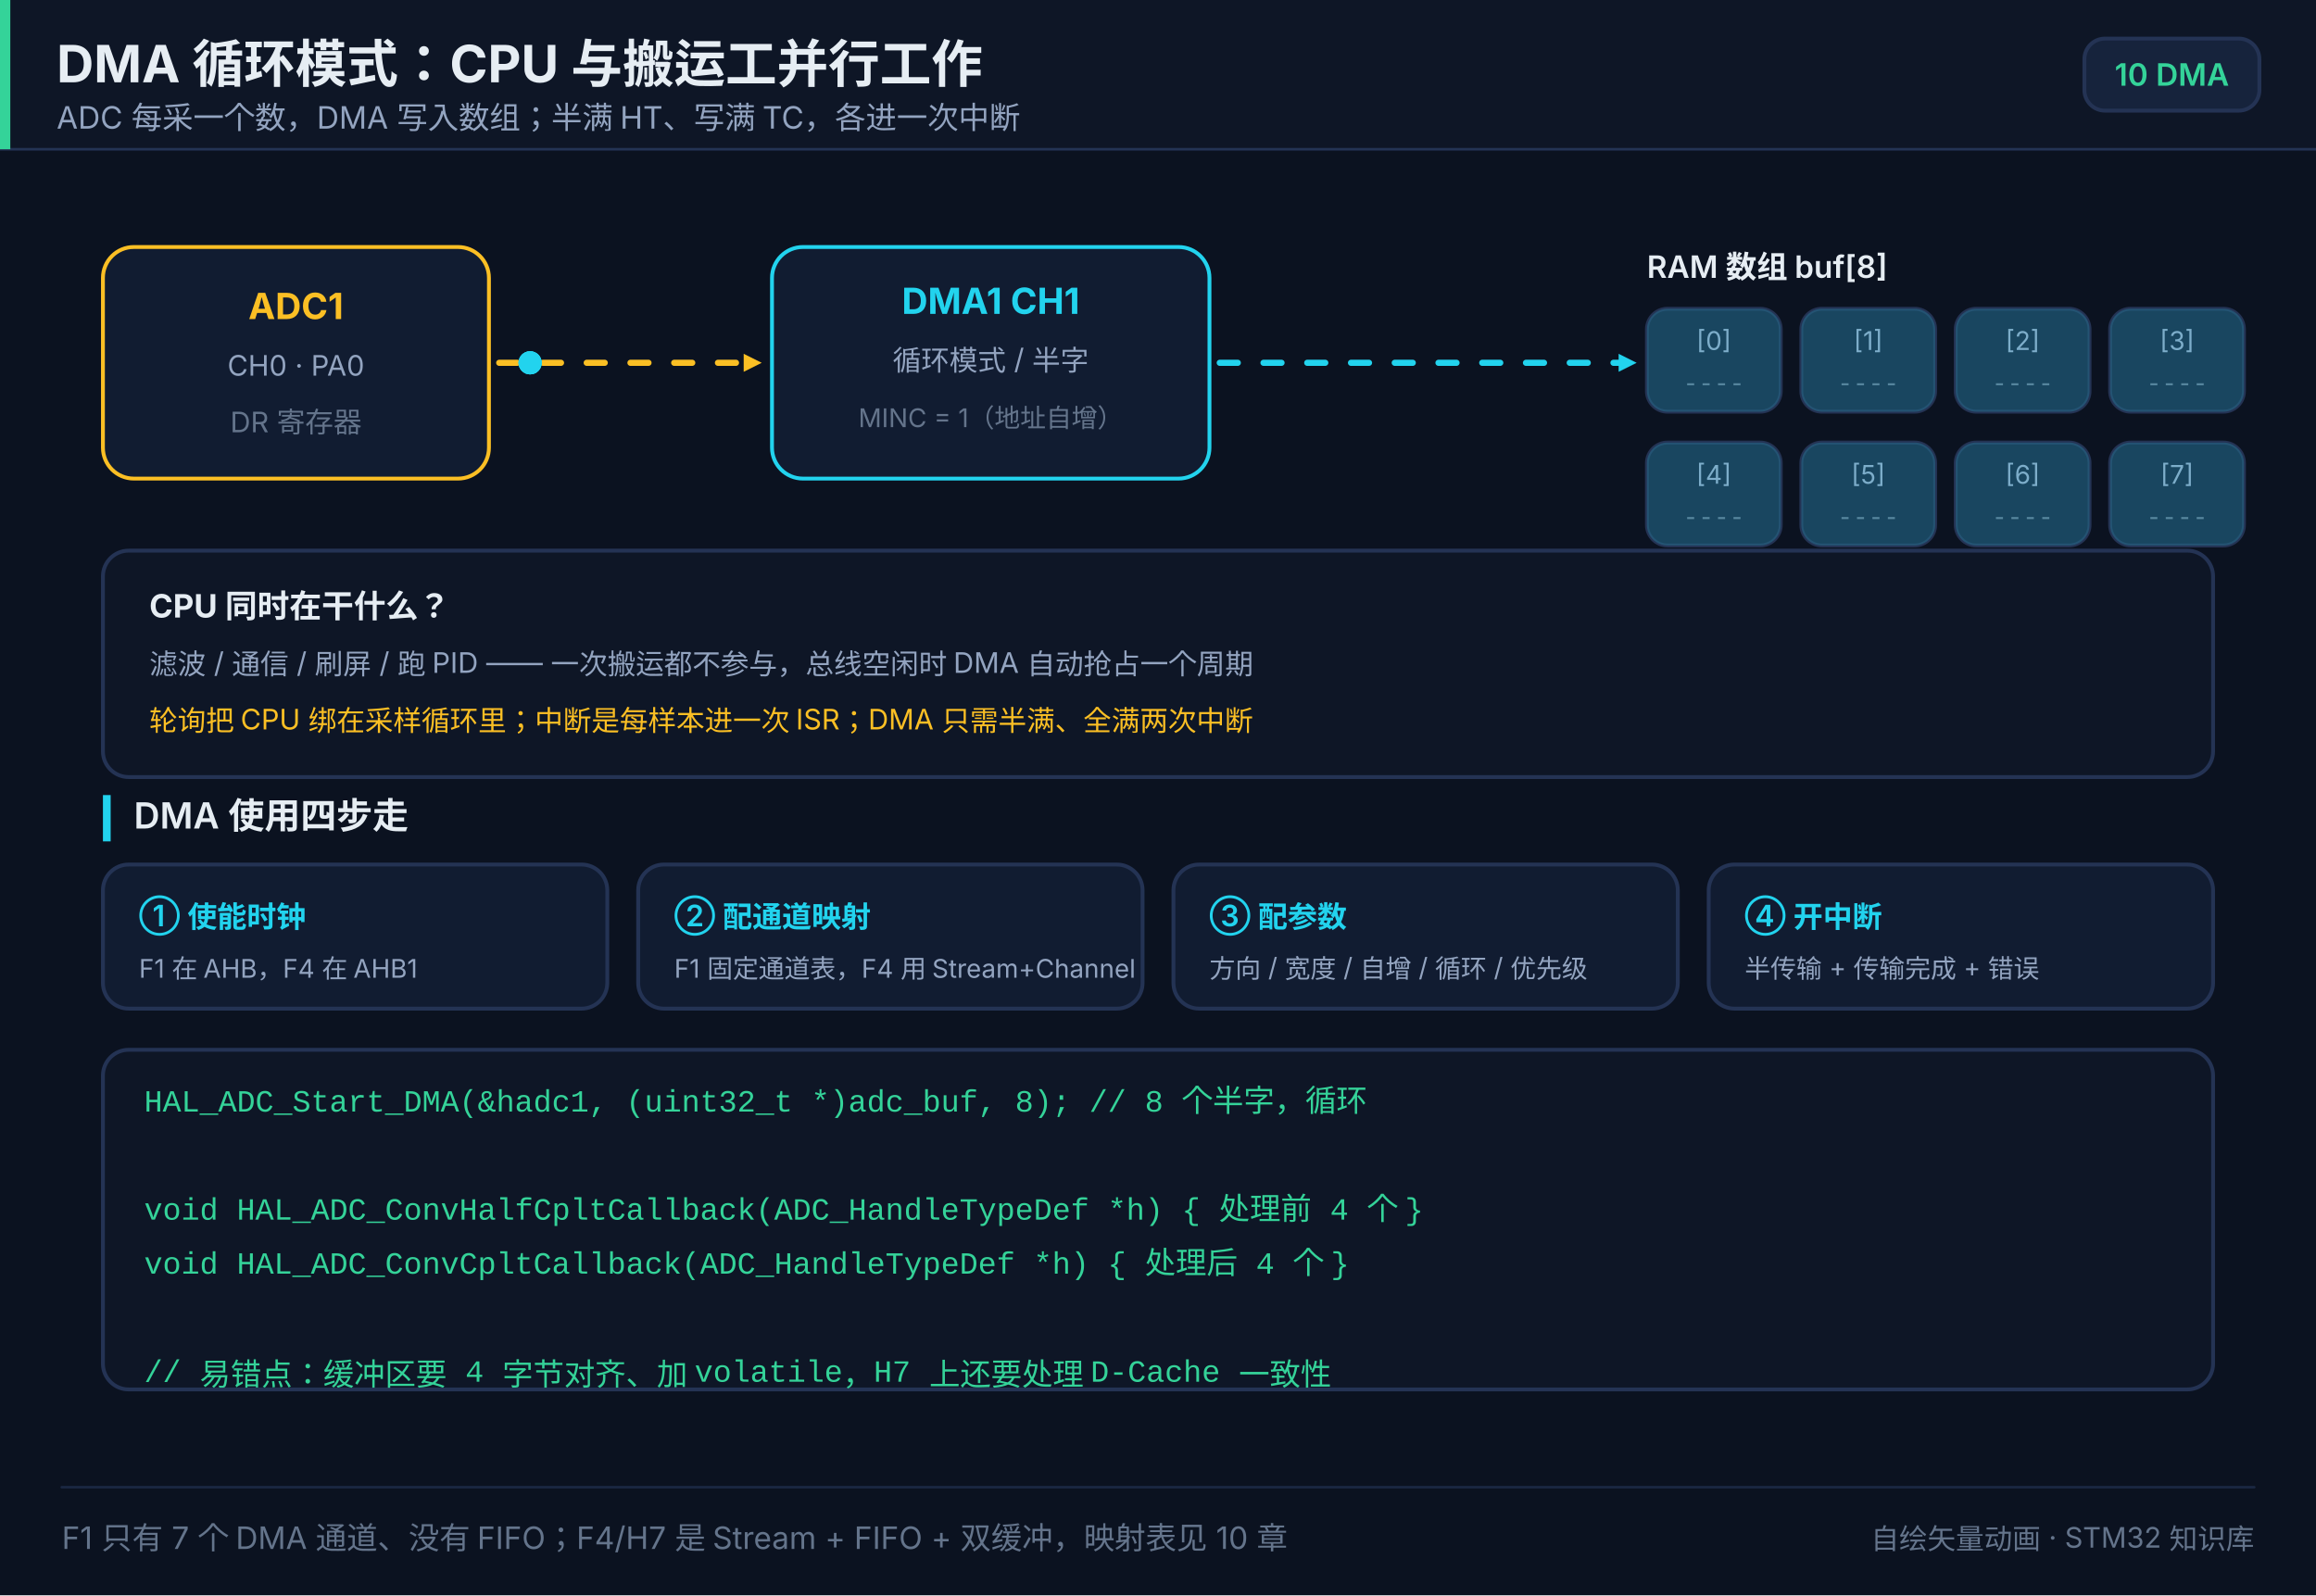
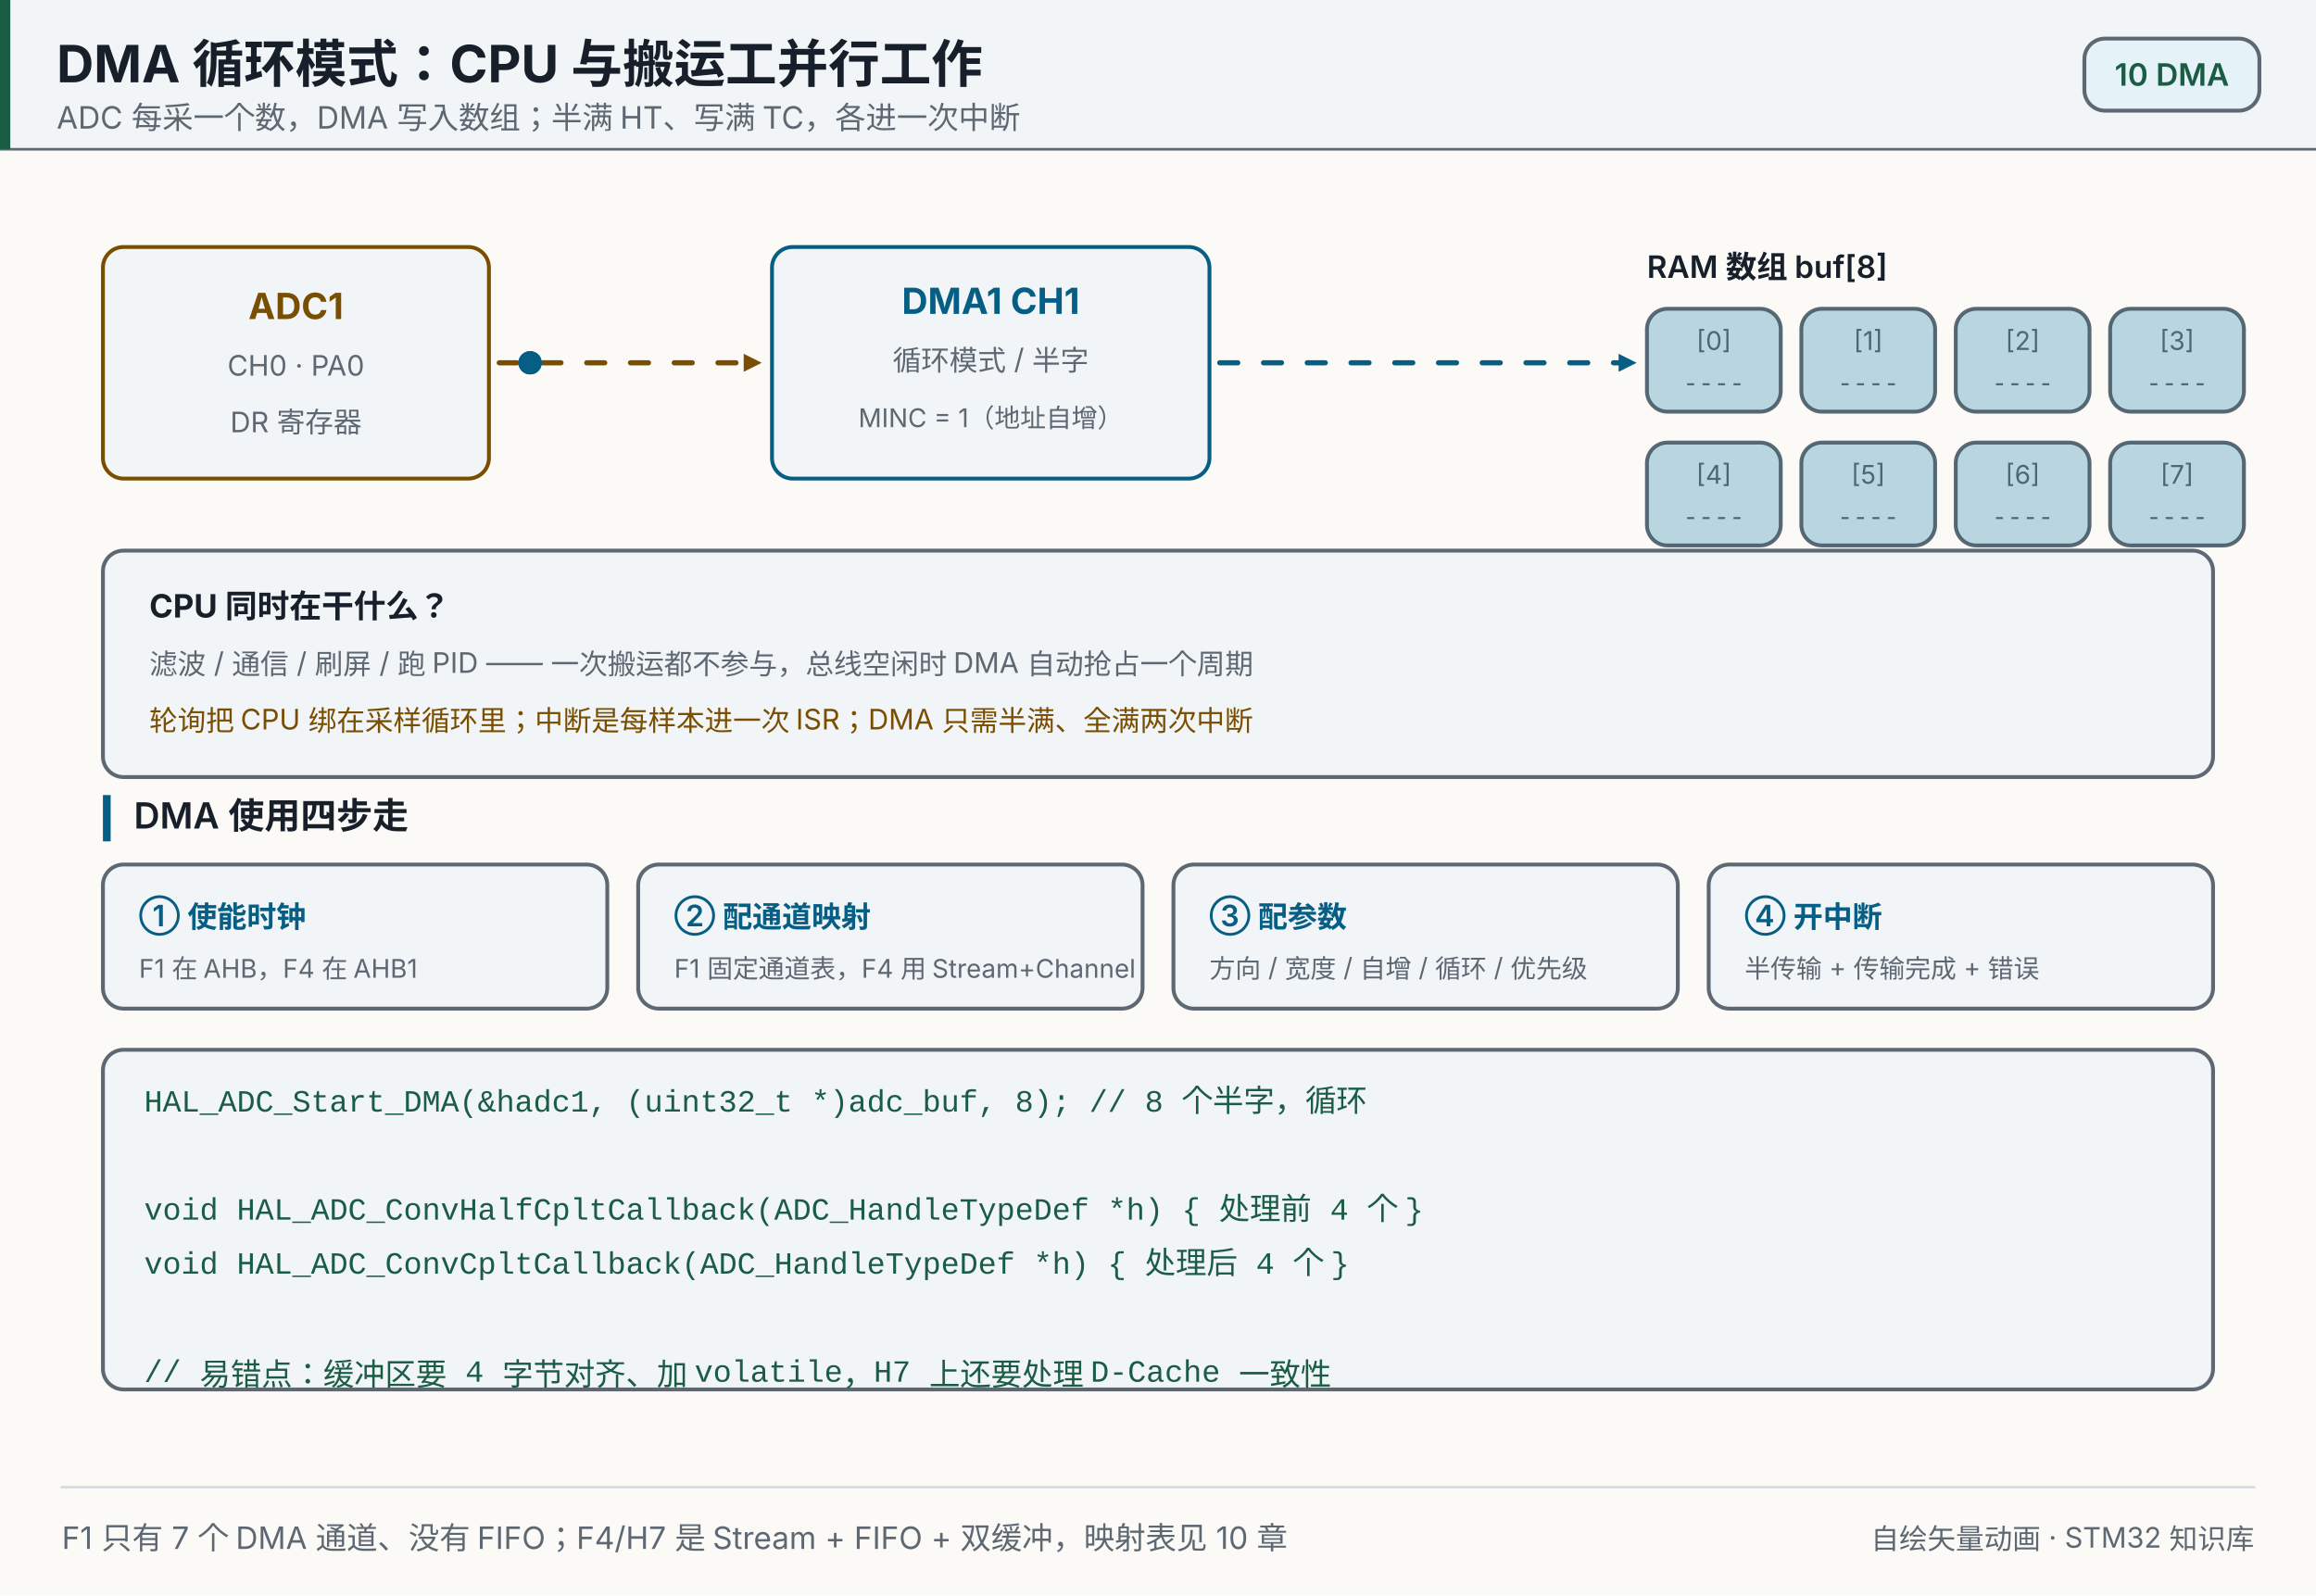
<svg xmlns="http://www.w3.org/2000/svg" width="900" height="620" viewBox="0 0 900 620" role="img" aria-label="DMA 循环模式：CPU 与搬运工并行工作">
  <style>

.w1{stroke-dasharray:7 10;animation:w1-flow 1.2s linear infinite;}@keyframes w1-flow{from{stroke-dashoffset:0}to{stroke-dashoffset:-17px}}

.w2{stroke-dasharray:7 10;animation:w2-flow 1.2s linear infinite;}@keyframes w2-flow{from{stroke-dashoffset:0}to{stroke-dashoffset:-17px}}
@keyframes pk0-mv{0%{transform:translateX(0)}45%{transform:translateX(420px)}46%,100%{transform:translateX(420px)}}.pk0{animation:pk0-mv 1.6s linear infinite 0.0s;}
@keyframes pk1-mv{0%{transform:translateX(0)}45%{transform:translateX(420px)}46%,100%{transform:translateX(420px)}}.pk1{animation:pk1-mv 1.6s linear infinite 0.5s;}
@keyframes pk2-mv{0%{transform:translateX(0)}45%{transform:translateX(420px)}46%,100%{transform:translateX(420px)}}.pk2{animation:pk2-mv 1.6s linear infinite 1.0s;}
@keyframes b0-sq{0%,0.00%{opacity:0.1}0.30%,6.88%{opacity:0.48}7.18%,100%{opacity:0.1}}
.b0{animation:b0-sq 4.0s linear infinite;}
@keyframes b1-sq{0%,12.50%{opacity:0.1}12.80%,19.38%{opacity:0.48}19.68%,100%{opacity:0.1}}
.b1{animation:b1-sq 4.0s linear infinite;}
@keyframes b2-sq{0%,25.00%{opacity:0.1}25.30%,31.88%{opacity:0.48}32.17%,100%{opacity:0.1}}
.b2{animation:b2-sq 4.0s linear infinite;}
@keyframes b3-sq{0%,37.50%{opacity:0.1}37.80%,44.38%{opacity:0.48}44.67%,100%{opacity:0.1}}
.b3{animation:b3-sq 4.0s linear infinite;}
@keyframes b4-sq{0%,50.00%{opacity:0.1}50.30%,56.88%{opacity:0.48}57.17%,100%{opacity:0.1}}
.b4{animation:b4-sq 4.0s linear infinite;}
@keyframes b5-sq{0%,62.50%{opacity:0.1}62.80%,69.38%{opacity:0.48}69.67%,100%{opacity:0.1}}
.b5{animation:b5-sq 4.0s linear infinite;}
@keyframes b6-sq{0%,75.00%{opacity:0.1}75.30%,81.88%{opacity:0.48}82.17%,100%{opacity:0.1}}
.b6{animation:b6-sq 4.0s linear infinite;}
@keyframes b7-sq{0%,87.50%{opacity:0.1}87.80%,94.38%{opacity:0.48}94.67%,100%{opacity:0.1}}
.b7{animation:b7-sq 4.0s linear infinite;}
</style>
-   <rect x="0" y="0" width="900" height="620" fill="#0b1220" />
-   <rect x="0" y="0" width="900" height="58" fill="#0e1626" opacity="1" />
-   <line x1="0" y1="58" x2="900" y2="58" stroke="#243354" stroke-width="1" stroke-linecap="round" opacity="1" />
-   <rect x="0" y="0" width="4" height="58" fill="#34d399" opacity="1" />
-   <text x="22" y="32" font-size="20" fill="#e6edf3" text-anchor="start" opacity="1" font-family="'PingFang SC','Hiragino Sans GB','Microsoft YaHei',system-ui,-apple-system,'Segoe UI',sans-serif" font-weight="700">DMA 循环模式：CPU 与搬运工并行工作</text>
-   <text x="22" y="50" font-size="12" fill="#93a4c0" text-anchor="start" opacity="1" font-family="'PingFang SC','Hiragino Sans GB','Microsoft YaHei',system-ui,-apple-system,'Segoe UI',sans-serif">ADC 每采一个数，DMA 写入数组；半满 HT、写满 TC，各进一次中断</text>
-   <rect x="810" y="15" width="68" height="28" fill="#16233c" opacity="1" rx="8" stroke="#243354" stroke-width="1.5" />
-   <text x="844" y="33.32" font-size="12" fill="#34d399" text-anchor="middle" opacity="1" font-family="'PingFang SC','Hiragino Sans GB','Microsoft YaHei',system-ui,-apple-system,'Segoe UI',sans-serif" font-weight="600">10 DMA</text>
-   <rect x="40" y="96" width="150" height="90" fill="#111c31" opacity="1" rx="12" stroke="#fbbf24" stroke-width="1.5" />
-   <text x="115" y="124" font-size="14" fill="#fbbf24" text-anchor="middle" opacity="1" font-family="'PingFang SC','Hiragino Sans GB','Microsoft YaHei',system-ui,-apple-system,'Segoe UI',sans-serif" font-weight="700">ADC1</text>
-   <text x="115" y="146" font-size="11" fill="#93a4c0" text-anchor="middle" opacity="1" font-family="'PingFang SC','Hiragino Sans GB','Microsoft YaHei',system-ui,-apple-system,'Segoe UI',sans-serif">CH0 · PA0</text>
-   <text x="115" y="168" font-size="11" fill="#64748b" text-anchor="middle" opacity="1" font-family="'PingFang SC','Hiragino Sans GB','Microsoft YaHei',system-ui,-apple-system,'Segoe UI',sans-serif">DR 寄存器</text>
-   <rect x="300" y="96" width="170" height="90" fill="#111c31" opacity="1" rx="12" stroke="#22d3ee" stroke-width="1.5" />
-   <text x="385" y="122" font-size="14" fill="#22d3ee" text-anchor="middle" opacity="1" font-family="'PingFang SC','Hiragino Sans GB','Microsoft YaHei',system-ui,-apple-system,'Segoe UI',sans-serif" font-weight="700">DMA1 CH1</text>
-   <text x="385" y="144" font-size="11" fill="#93a4c0" text-anchor="middle" opacity="1" font-family="'PingFang SC','Hiragino Sans GB','Microsoft YaHei',system-ui,-apple-system,'Segoe UI',sans-serif">循环模式 / 半字</text>
-   <text x="385" y="166" font-size="10" fill="#64748b" text-anchor="middle" opacity="1" font-family="'PingFang SC','Hiragino Sans GB','Microsoft YaHei',system-ui,-apple-system,'Segoe UI',sans-serif">MINC = 1（地址自增）</text>
-   <line x1="194" y1="141" x2="289" y2="141" stroke="#fbbf24" stroke-width="2.4" stroke-linecap="round" opacity="1" class="w1" />
-   <polygon points="296.00,141.00 289.00,144.50 289.00,137.50" fill="#fbbf24" opacity="1" />
-   <line x1="474" y1="141" x2="629" y2="141" stroke="#22d3ee" stroke-width="2.4" stroke-linecap="round" opacity="1" class="w2" />
-   <polygon points="636.00,141.00 629.00,144.50 629.00,137.50" fill="#22d3ee" opacity="1" />
-   <circle cx="206" cy="141" r="4.5" fill="#22d3ee" opacity="1" class="pk0" />
-   <circle cx="206" cy="141" r="4.5" fill="#22d3ee" opacity="1" class="pk1" />
-   <circle cx="206" cy="141" r="4.5" fill="#22d3ee" opacity="1" class="pk2" />
-   <text x="640" y="108" font-size="12" fill="#e6edf3" text-anchor="start" opacity="1" font-family="'PingFang SC','Hiragino Sans GB','Microsoft YaHei',system-ui,-apple-system,'Segoe UI',sans-serif" font-weight="600">RAM 数组 buf[8]</text>
-   <rect x="640" y="120" width="52" height="40" fill="#16233c" opacity="1" rx="8" stroke="#243354" stroke-width="1.5" />
-   <text x="666" y="136" font-size="10" fill="#93a4c0" text-anchor="middle" opacity="1" font-family="'PingFang SC','Hiragino Sans GB','Microsoft YaHei',system-ui,-apple-system,'Segoe UI',sans-serif">[0]</text>
-   <text x="666" y="152" font-size="10" fill="#64748b" text-anchor="middle" opacity="1" font-family="ui-monospace,SFMono-Regular,'JetBrains Mono',Consolas,'Courier New',monospace">----</text>
-   <rect x="640" y="120" width="52" height="40" fill="#22d3ee" opacity="0.2" rx="8" class="b0" />
-   <rect x="700" y="120" width="52" height="40" fill="#16233c" opacity="1" rx="8" stroke="#243354" stroke-width="1.5" />
-   <text x="726" y="136" font-size="10" fill="#93a4c0" text-anchor="middle" opacity="1" font-family="'PingFang SC','Hiragino Sans GB','Microsoft YaHei',system-ui,-apple-system,'Segoe UI',sans-serif">[1]</text>
-   <text x="726" y="152" font-size="10" fill="#64748b" text-anchor="middle" opacity="1" font-family="ui-monospace,SFMono-Regular,'JetBrains Mono',Consolas,'Courier New',monospace">----</text>
-   <rect x="700" y="120" width="52" height="40" fill="#22d3ee" opacity="0.2" rx="8" class="b1" />
-   <rect x="760" y="120" width="52" height="40" fill="#16233c" opacity="1" rx="8" stroke="#243354" stroke-width="1.5" />
-   <text x="786" y="136" font-size="10" fill="#93a4c0" text-anchor="middle" opacity="1" font-family="'PingFang SC','Hiragino Sans GB','Microsoft YaHei',system-ui,-apple-system,'Segoe UI',sans-serif">[2]</text>
-   <text x="786" y="152" font-size="10" fill="#64748b" text-anchor="middle" opacity="1" font-family="ui-monospace,SFMono-Regular,'JetBrains Mono',Consolas,'Courier New',monospace">----</text>
-   <rect x="760" y="120" width="52" height="40" fill="#22d3ee" opacity="0.2" rx="8" class="b2" />
-   <rect x="820" y="120" width="52" height="40" fill="#16233c" opacity="1" rx="8" stroke="#243354" stroke-width="1.5" />
-   <text x="846" y="136" font-size="10" fill="#93a4c0" text-anchor="middle" opacity="1" font-family="'PingFang SC','Hiragino Sans GB','Microsoft YaHei',system-ui,-apple-system,'Segoe UI',sans-serif">[3]</text>
-   <text x="846" y="152" font-size="10" fill="#64748b" text-anchor="middle" opacity="1" font-family="ui-monospace,SFMono-Regular,'JetBrains Mono',Consolas,'Courier New',monospace">----</text>
-   <rect x="820" y="120" width="52" height="40" fill="#22d3ee" opacity="0.2" rx="8" class="b3" />
-   <rect x="640" y="172" width="52" height="40" fill="#16233c" opacity="1" rx="8" stroke="#243354" stroke-width="1.5" />
-   <text x="666" y="188" font-size="10" fill="#93a4c0" text-anchor="middle" opacity="1" font-family="'PingFang SC','Hiragino Sans GB','Microsoft YaHei',system-ui,-apple-system,'Segoe UI',sans-serif">[4]</text>
-   <text x="666" y="204" font-size="10" fill="#64748b" text-anchor="middle" opacity="1" font-family="ui-monospace,SFMono-Regular,'JetBrains Mono',Consolas,'Courier New',monospace">----</text>
-   <rect x="640" y="172" width="52" height="40" fill="#22d3ee" opacity="0.2" rx="8" class="b4" />
-   <rect x="700" y="172" width="52" height="40" fill="#16233c" opacity="1" rx="8" stroke="#243354" stroke-width="1.5" />
-   <text x="726" y="188" font-size="10" fill="#93a4c0" text-anchor="middle" opacity="1" font-family="'PingFang SC','Hiragino Sans GB','Microsoft YaHei',system-ui,-apple-system,'Segoe UI',sans-serif">[5]</text>
-   <text x="726" y="204" font-size="10" fill="#64748b" text-anchor="middle" opacity="1" font-family="ui-monospace,SFMono-Regular,'JetBrains Mono',Consolas,'Courier New',monospace">----</text>
-   <rect x="700" y="172" width="52" height="40" fill="#22d3ee" opacity="0.2" rx="8" class="b5" />
-   <rect x="760" y="172" width="52" height="40" fill="#16233c" opacity="1" rx="8" stroke="#243354" stroke-width="1.5" />
-   <text x="786" y="188" font-size="10" fill="#93a4c0" text-anchor="middle" opacity="1" font-family="'PingFang SC','Hiragino Sans GB','Microsoft YaHei',system-ui,-apple-system,'Segoe UI',sans-serif">[6]</text>
-   <text x="786" y="204" font-size="10" fill="#64748b" text-anchor="middle" opacity="1" font-family="ui-monospace,SFMono-Regular,'JetBrains Mono',Consolas,'Courier New',monospace">----</text>
-   <rect x="760" y="172" width="52" height="40" fill="#22d3ee" opacity="0.2" rx="8" class="b6" />
-   <rect x="820" y="172" width="52" height="40" fill="#16233c" opacity="1" rx="8" stroke="#243354" stroke-width="1.5" />
-   <text x="846" y="188" font-size="10" fill="#93a4c0" text-anchor="middle" opacity="1" font-family="'PingFang SC','Hiragino Sans GB','Microsoft YaHei',system-ui,-apple-system,'Segoe UI',sans-serif">[7]</text>
-   <text x="846" y="204" font-size="10" fill="#64748b" text-anchor="middle" opacity="1" font-family="ui-monospace,SFMono-Regular,'JetBrains Mono',Consolas,'Courier New',monospace">----</text>
-   <rect x="820" y="172" width="52" height="40" fill="#22d3ee" opacity="0.2" rx="8" class="b7" />
-   <rect x="40" y="214" width="820" height="88" fill="#0e1626" opacity="1" rx="10" stroke="#243354" stroke-width="1.5" />
-   <text x="58" y="240" font-size="12.5" fill="#e6edf3" text-anchor="start" opacity="1" font-family="'PingFang SC','Hiragino Sans GB','Microsoft YaHei',system-ui,-apple-system,'Segoe UI',sans-serif" font-weight="700">CPU 同时在干什么？</text>
-   <text x="58" y="262" font-size="11" fill="#93a4c0" text-anchor="start" opacity="1" font-family="'PingFang SC','Hiragino Sans GB','Microsoft YaHei',system-ui,-apple-system,'Segoe UI',sans-serif">滤波 / 通信 / 刷屏 / 跑 PID —— 一次搬运都不参与，总线空闲时 DMA 自动抢占一个周期</text>
-   <text x="58" y="284" font-size="11" fill="#fbbf24" text-anchor="start" opacity="1" font-family="'PingFang SC','Hiragino Sans GB','Microsoft YaHei',system-ui,-apple-system,'Segoe UI',sans-serif">轮询把 CPU 绑在采样循环里；中断是每样本进一次 ISR；DMA 只需半满、全满两次中断</text>
-   <rect x="40" y="309" width="3" height="18" fill="#22d3ee" opacity="1" />
-   <text x="52" y="322" font-size="14" fill="#e6edf3" text-anchor="start" opacity="1" font-family="'PingFang SC','Hiragino Sans GB','Microsoft YaHei',system-ui,-apple-system,'Segoe UI',sans-serif" font-weight="600">DMA 使用四步走</text>
-   <rect x="40" y="336" width="196" height="56" fill="#111c31" opacity="1" rx="10" stroke="#243354" stroke-width="1.5" />
-   <text x="54" y="360" font-size="11.5" fill="#22d3ee" text-anchor="start" opacity="1" font-family="'PingFang SC','Hiragino Sans GB','Microsoft YaHei',system-ui,-apple-system,'Segoe UI',sans-serif" font-weight="600">① 使能时钟</text>
-   <text x="54" y="380" font-size="10" fill="#93a4c0" text-anchor="start" opacity="1" font-family="'PingFang SC','Hiragino Sans GB','Microsoft YaHei',system-ui,-apple-system,'Segoe UI',sans-serif">F1 在 AHB，F4 在 AHB1</text>
-   <rect x="248" y="336" width="196" height="56" fill="#111c31" opacity="1" rx="10" stroke="#243354" stroke-width="1.5" />
-   <text x="262" y="360" font-size="11.5" fill="#22d3ee" text-anchor="start" opacity="1" font-family="'PingFang SC','Hiragino Sans GB','Microsoft YaHei',system-ui,-apple-system,'Segoe UI',sans-serif" font-weight="600">② 配通道映射</text>
-   <text x="262" y="380" font-size="10" fill="#93a4c0" text-anchor="start" opacity="1" font-family="'PingFang SC','Hiragino Sans GB','Microsoft YaHei',system-ui,-apple-system,'Segoe UI',sans-serif">F1 固定通道表，F4 用 Stream+Channel</text>
-   <rect x="456" y="336" width="196" height="56" fill="#111c31" opacity="1" rx="10" stroke="#243354" stroke-width="1.5" />
-   <text x="470" y="360" font-size="11.5" fill="#22d3ee" text-anchor="start" opacity="1" font-family="'PingFang SC','Hiragino Sans GB','Microsoft YaHei',system-ui,-apple-system,'Segoe UI',sans-serif" font-weight="600">③ 配参数</text>
-   <text x="470" y="380" font-size="10" fill="#93a4c0" text-anchor="start" opacity="1" font-family="'PingFang SC','Hiragino Sans GB','Microsoft YaHei',system-ui,-apple-system,'Segoe UI',sans-serif">方向 / 宽度 / 自增 / 循环 / 优先级</text>
-   <rect x="664" y="336" width="196" height="56" fill="#111c31" opacity="1" rx="10" stroke="#243354" stroke-width="1.5" />
-   <text x="678" y="360" font-size="11.5" fill="#22d3ee" text-anchor="start" opacity="1" font-family="'PingFang SC','Hiragino Sans GB','Microsoft YaHei',system-ui,-apple-system,'Segoe UI',sans-serif" font-weight="600">④ 开中断</text>
-   <text x="678" y="380" font-size="10" fill="#93a4c0" text-anchor="start" opacity="1" font-family="'PingFang SC','Hiragino Sans GB','Microsoft YaHei',system-ui,-apple-system,'Segoe UI',sans-serif">半传输 + 传输完成 + 错误</text>
-   <rect x="40" y="408" width="820" height="132" fill="#0e1626" opacity="1" rx="10" stroke="#243354" stroke-width="1.5" />
-   <text x="56" y="432" font-size="12" fill="#34d399" text-anchor="start" opacity="1" font-family="ui-monospace,SFMono-Regular,'JetBrains Mono',Consolas,'Courier New',monospace">HAL_ADC_Start_DMA(&amp;hadc1, (uint32_t *)adc_buf, 8);   // 8 个半字，循环</text>
-   <text x="56" y="453" font-size="12" fill="#34d399" text-anchor="start" opacity="1" font-family="ui-monospace,SFMono-Regular,'JetBrains Mono',Consolas,'Courier New',monospace" />
-   <text x="56" y="474" font-size="12" fill="#34d399" text-anchor="start" opacity="1" font-family="ui-monospace,SFMono-Regular,'JetBrains Mono',Consolas,'Courier New',monospace">void HAL_ADC_ConvHalfCpltCallback(ADC_HandleTypeDef *h) { 处理前 4 个 }</text>
-   <text x="56" y="495" font-size="12" fill="#34d399" text-anchor="start" opacity="1" font-family="ui-monospace,SFMono-Regular,'JetBrains Mono',Consolas,'Courier New',monospace">void HAL_ADC_ConvCpltCallback(ADC_HandleTypeDef *h)     { 处理后 4 个 }</text>
-   <text x="56" y="516" font-size="12" fill="#34d399" text-anchor="start" opacity="1" font-family="ui-monospace,SFMono-Regular,'JetBrains Mono',Consolas,'Courier New',monospace" />
-   <text x="56" y="537" font-size="12" fill="#34d399" text-anchor="start" opacity="1" font-family="ui-monospace,SFMono-Regular,'JetBrains Mono',Consolas,'Courier New',monospace">// 易错点：缓冲区要 4 字节对齐、加 volatile，H7 上还要处理 D-Cache 一致性</text>
-   <line x1="24" y1="578" x2="876" y2="578" stroke="#1a2742" stroke-width="1" stroke-linecap="round" opacity="1" />
-   <text x="24" y="602" font-size="12" fill="#64748b" text-anchor="start" opacity="1" font-family="'PingFang SC','Hiragino Sans GB','Microsoft YaHei',system-ui,-apple-system,'Segoe UI',sans-serif">F1 只有 7 个 DMA 通道、没有 FIFO；F4/H7 是 Stream + FIFO + 双缓冲，映射表见 10 章</text>
-   <text x="876" y="602" font-size="11" fill="#64748b" text-anchor="end" opacity="1" font-family="'PingFang SC','Hiragino Sans GB','Microsoft YaHei',system-ui,-apple-system,'Segoe UI',sans-serif">自绘矢量动画 · STM32 知识库</text>
+   <rect x="0" y="0" width="900" height="620" fill="#fbfaf7" />
+   <rect x="0" y="0" width="900" height="58" fill="#f1f5f7" opacity="1" />
+   <line x1="0" y1="58" x2="900" y2="58" stroke="#5e6872" stroke-width="1" stroke-linecap="round" opacity="1" />
+   <rect x="0" y="0" width="4" height="58" fill="#1b5c45" opacity="1" />
+   <text x="22" y="32" font-size="20" fill="#17202a" text-anchor="start" opacity="1" font-family="'PingFang SC','Hiragino Sans GB','Microsoft YaHei',system-ui,-apple-system,'Segoe UI',sans-serif" font-weight="700">DMA 循环模式：CPU 与搬运工并行工作</text>
+   <text x="22" y="50" font-size="12" fill="#5e6872" text-anchor="start" opacity="1" font-family="'PingFang SC','Hiragino Sans GB','Microsoft YaHei',system-ui,-apple-system,'Segoe UI',sans-serif">ADC 每采一个数，DMA 写入数组；半满 HT、写满 TC，各进一次中断</text>
+   <rect x="810" y="15" width="68" height="28" fill="#e5f3f8" opacity="1" rx="8" stroke="#5e6872" stroke-width="1.5" />
+   <text x="844" y="33.32" font-size="12" fill="#1b5c45" text-anchor="middle" opacity="1" font-family="'PingFang SC','Hiragino Sans GB','Microsoft YaHei',system-ui,-apple-system,'Segoe UI',sans-serif" font-weight="600">10 DMA</text>
+   <rect x="40" y="96" width="150" height="90" fill="#f1f5f7" opacity="1" rx="8" stroke="#7a4e00" stroke-width="1.5" />
+   <text x="115" y="124" font-size="14" fill="#7a4e00" text-anchor="middle" opacity="1" font-family="'PingFang SC','Hiragino Sans GB','Microsoft YaHei',system-ui,-apple-system,'Segoe UI',sans-serif" font-weight="700">ADC1</text>
+   <text x="115" y="146" font-size="11" fill="#5e6872" text-anchor="middle" opacity="1" font-family="'PingFang SC','Hiragino Sans GB','Microsoft YaHei',system-ui,-apple-system,'Segoe UI',sans-serif">CH0 · PA0</text>
+   <text x="115" y="168" font-size="11" fill="#5e6872" text-anchor="middle" opacity="1" font-family="'PingFang SC','Hiragino Sans GB','Microsoft YaHei',system-ui,-apple-system,'Segoe UI',sans-serif">DR 寄存器</text>
+   <rect x="300" y="96" width="170" height="90" fill="#f1f5f7" opacity="1" rx="8" stroke="#075e84" stroke-width="1.5" />
+   <text x="385" y="122" font-size="14" fill="#075e84" text-anchor="middle" opacity="1" font-family="'PingFang SC','Hiragino Sans GB','Microsoft YaHei',system-ui,-apple-system,'Segoe UI',sans-serif" font-weight="700">DMA1 CH1</text>
+   <text x="385" y="144" font-size="11" fill="#5e6872" text-anchor="middle" opacity="1" font-family="'PingFang SC','Hiragino Sans GB','Microsoft YaHei',system-ui,-apple-system,'Segoe UI',sans-serif">循环模式 / 半字</text>
+   <text x="385" y="166" font-size="10" fill="#5e6872" text-anchor="middle" opacity="1" font-family="'PingFang SC','Hiragino Sans GB','Microsoft YaHei',system-ui,-apple-system,'Segoe UI',sans-serif">MINC = 1（地址自增）</text>
+   <line x1="194" y1="141" x2="289" y2="141" stroke="#7a4e00" stroke-width="2" stroke-linecap="round" opacity="1" class="w1" />
+   <polygon points="296.00,141.00 289.00,144.50 289.00,137.50" fill="#7a4e00" opacity="1" />
+   <line x1="474" y1="141" x2="629" y2="141" stroke="#075e84" stroke-width="2" stroke-linecap="round" opacity="1" class="w2" />
+   <polygon points="636.00,141.00 629.00,144.50 629.00,137.50" fill="#075e84" opacity="1" />
+   <circle cx="206" cy="141" r="4.5" fill="#075e84" opacity="1" class="pk0" />
+   <circle cx="206" cy="141" r="4.5" fill="#075e84" opacity="1" class="pk1" />
+   <circle cx="206" cy="141" r="4.5" fill="#075e84" opacity="1" class="pk2" />
+   <text x="640" y="108" font-size="12" fill="#17202a" text-anchor="start" opacity="1" font-family="'PingFang SC','Hiragino Sans GB','Microsoft YaHei',system-ui,-apple-system,'Segoe UI',sans-serif" font-weight="600">RAM 数组 buf[8]</text>
+   <rect x="640" y="120" width="52" height="40" fill="#e5f3f8" opacity="1" rx="8" stroke="#5e6872" stroke-width="1.5" />
+   <text x="666" y="136" font-size="10" fill="#5e6872" text-anchor="middle" opacity="1" font-family="'PingFang SC','Hiragino Sans GB','Microsoft YaHei',system-ui,-apple-system,'Segoe UI',sans-serif">[0]</text>
+   <text x="666" y="152" font-size="10" fill="#5e6872" text-anchor="middle" opacity="1" font-family="ui-monospace,SFMono-Regular,'JetBrains Mono',Consolas,'Courier New',monospace">----</text>
+   <rect x="640" y="120" width="52" height="40" fill="#075e84" opacity="0.2" rx="8" class="b0" />
+   <rect x="700" y="120" width="52" height="40" fill="#e5f3f8" opacity="1" rx="8" stroke="#5e6872" stroke-width="1.5" />
+   <text x="726" y="136" font-size="10" fill="#5e6872" text-anchor="middle" opacity="1" font-family="'PingFang SC','Hiragino Sans GB','Microsoft YaHei',system-ui,-apple-system,'Segoe UI',sans-serif">[1]</text>
+   <text x="726" y="152" font-size="10" fill="#5e6872" text-anchor="middle" opacity="1" font-family="ui-monospace,SFMono-Regular,'JetBrains Mono',Consolas,'Courier New',monospace">----</text>
+   <rect x="700" y="120" width="52" height="40" fill="#075e84" opacity="0.2" rx="8" class="b1" />
+   <rect x="760" y="120" width="52" height="40" fill="#e5f3f8" opacity="1" rx="8" stroke="#5e6872" stroke-width="1.5" />
+   <text x="786" y="136" font-size="10" fill="#5e6872" text-anchor="middle" opacity="1" font-family="'PingFang SC','Hiragino Sans GB','Microsoft YaHei',system-ui,-apple-system,'Segoe UI',sans-serif">[2]</text>
+   <text x="786" y="152" font-size="10" fill="#5e6872" text-anchor="middle" opacity="1" font-family="ui-monospace,SFMono-Regular,'JetBrains Mono',Consolas,'Courier New',monospace">----</text>
+   <rect x="760" y="120" width="52" height="40" fill="#075e84" opacity="0.2" rx="8" class="b2" />
+   <rect x="820" y="120" width="52" height="40" fill="#e5f3f8" opacity="1" rx="8" stroke="#5e6872" stroke-width="1.5" />
+   <text x="846" y="136" font-size="10" fill="#5e6872" text-anchor="middle" opacity="1" font-family="'PingFang SC','Hiragino Sans GB','Microsoft YaHei',system-ui,-apple-system,'Segoe UI',sans-serif">[3]</text>
+   <text x="846" y="152" font-size="10" fill="#5e6872" text-anchor="middle" opacity="1" font-family="ui-monospace,SFMono-Regular,'JetBrains Mono',Consolas,'Courier New',monospace">----</text>
+   <rect x="820" y="120" width="52" height="40" fill="#075e84" opacity="0.2" rx="8" class="b3" />
+   <rect x="640" y="172" width="52" height="40" fill="#e5f3f8" opacity="1" rx="8" stroke="#5e6872" stroke-width="1.5" />
+   <text x="666" y="188" font-size="10" fill="#5e6872" text-anchor="middle" opacity="1" font-family="'PingFang SC','Hiragino Sans GB','Microsoft YaHei',system-ui,-apple-system,'Segoe UI',sans-serif">[4]</text>
+   <text x="666" y="204" font-size="10" fill="#5e6872" text-anchor="middle" opacity="1" font-family="ui-monospace,SFMono-Regular,'JetBrains Mono',Consolas,'Courier New',monospace">----</text>
+   <rect x="640" y="172" width="52" height="40" fill="#075e84" opacity="0.2" rx="8" class="b4" />
+   <rect x="700" y="172" width="52" height="40" fill="#e5f3f8" opacity="1" rx="8" stroke="#5e6872" stroke-width="1.5" />
+   <text x="726" y="188" font-size="10" fill="#5e6872" text-anchor="middle" opacity="1" font-family="'PingFang SC','Hiragino Sans GB','Microsoft YaHei',system-ui,-apple-system,'Segoe UI',sans-serif">[5]</text>
+   <text x="726" y="204" font-size="10" fill="#5e6872" text-anchor="middle" opacity="1" font-family="ui-monospace,SFMono-Regular,'JetBrains Mono',Consolas,'Courier New',monospace">----</text>
+   <rect x="700" y="172" width="52" height="40" fill="#075e84" opacity="0.2" rx="8" class="b5" />
+   <rect x="760" y="172" width="52" height="40" fill="#e5f3f8" opacity="1" rx="8" stroke="#5e6872" stroke-width="1.5" />
+   <text x="786" y="188" font-size="10" fill="#5e6872" text-anchor="middle" opacity="1" font-family="'PingFang SC','Hiragino Sans GB','Microsoft YaHei',system-ui,-apple-system,'Segoe UI',sans-serif">[6]</text>
+   <text x="786" y="204" font-size="10" fill="#5e6872" text-anchor="middle" opacity="1" font-family="ui-monospace,SFMono-Regular,'JetBrains Mono',Consolas,'Courier New',monospace">----</text>
+   <rect x="760" y="172" width="52" height="40" fill="#075e84" opacity="0.2" rx="8" class="b6" />
+   <rect x="820" y="172" width="52" height="40" fill="#e5f3f8" opacity="1" rx="8" stroke="#5e6872" stroke-width="1.5" />
+   <text x="846" y="188" font-size="10" fill="#5e6872" text-anchor="middle" opacity="1" font-family="'PingFang SC','Hiragino Sans GB','Microsoft YaHei',system-ui,-apple-system,'Segoe UI',sans-serif">[7]</text>
+   <text x="846" y="204" font-size="10" fill="#5e6872" text-anchor="middle" opacity="1" font-family="ui-monospace,SFMono-Regular,'JetBrains Mono',Consolas,'Courier New',monospace">----</text>
+   <rect x="820" y="172" width="52" height="40" fill="#075e84" opacity="0.2" rx="8" class="b7" />
+   <rect x="40" y="214" width="820" height="88" fill="#f1f5f7" opacity="1" rx="8" stroke="#5e6872" stroke-width="1.5" />
+   <text x="58" y="240" font-size="12.5" fill="#17202a" text-anchor="start" opacity="1" font-family="'PingFang SC','Hiragino Sans GB','Microsoft YaHei',system-ui,-apple-system,'Segoe UI',sans-serif" font-weight="700">CPU 同时在干什么？</text>
+   <text x="58" y="262" font-size="11" fill="#5e6872" text-anchor="start" opacity="1" font-family="'PingFang SC','Hiragino Sans GB','Microsoft YaHei',system-ui,-apple-system,'Segoe UI',sans-serif">滤波 / 通信 / 刷屏 / 跑 PID —— 一次搬运都不参与，总线空闲时 DMA 自动抢占一个周期</text>
+   <text x="58" y="284" font-size="11" fill="#7a4e00" text-anchor="start" opacity="1" font-family="'PingFang SC','Hiragino Sans GB','Microsoft YaHei',system-ui,-apple-system,'Segoe UI',sans-serif">轮询把 CPU 绑在采样循环里；中断是每样本进一次 ISR；DMA 只需半满、全满两次中断</text>
+   <rect x="40" y="309" width="3" height="18" fill="#075e84" opacity="1" />
+   <text x="52" y="322" font-size="14" fill="#17202a" text-anchor="start" opacity="1" font-family="'PingFang SC','Hiragino Sans GB','Microsoft YaHei',system-ui,-apple-system,'Segoe UI',sans-serif" font-weight="600">DMA 使用四步走</text>
+   <rect x="40" y="336" width="196" height="56" fill="#f1f5f7" opacity="1" rx="8" stroke="#5e6872" stroke-width="1.5" />
+   <text x="54" y="360" font-size="11.5" fill="#075e84" text-anchor="start" opacity="1" font-family="'PingFang SC','Hiragino Sans GB','Microsoft YaHei',system-ui,-apple-system,'Segoe UI',sans-serif" font-weight="600">① 使能时钟</text>
+   <text x="54" y="380" font-size="10" fill="#5e6872" text-anchor="start" opacity="1" font-family="'PingFang SC','Hiragino Sans GB','Microsoft YaHei',system-ui,-apple-system,'Segoe UI',sans-serif">F1 在 AHB，F4 在 AHB1</text>
+   <rect x="248" y="336" width="196" height="56" fill="#f1f5f7" opacity="1" rx="8" stroke="#5e6872" stroke-width="1.5" />
+   <text x="262" y="360" font-size="11.5" fill="#075e84" text-anchor="start" opacity="1" font-family="'PingFang SC','Hiragino Sans GB','Microsoft YaHei',system-ui,-apple-system,'Segoe UI',sans-serif" font-weight="600">② 配通道映射</text>
+   <text x="262" y="380" font-size="10" fill="#5e6872" text-anchor="start" opacity="1" font-family="'PingFang SC','Hiragino Sans GB','Microsoft YaHei',system-ui,-apple-system,'Segoe UI',sans-serif">F1 固定通道表，F4 用 Stream+Channel</text>
+   <rect x="456" y="336" width="196" height="56" fill="#f1f5f7" opacity="1" rx="8" stroke="#5e6872" stroke-width="1.5" />
+   <text x="470" y="360" font-size="11.5" fill="#075e84" text-anchor="start" opacity="1" font-family="'PingFang SC','Hiragino Sans GB','Microsoft YaHei',system-ui,-apple-system,'Segoe UI',sans-serif" font-weight="600">③ 配参数</text>
+   <text x="470" y="380" font-size="10" fill="#5e6872" text-anchor="start" opacity="1" font-family="'PingFang SC','Hiragino Sans GB','Microsoft YaHei',system-ui,-apple-system,'Segoe UI',sans-serif">方向 / 宽度 / 自增 / 循环 / 优先级</text>
+   <rect x="664" y="336" width="196" height="56" fill="#f1f5f7" opacity="1" rx="8" stroke="#5e6872" stroke-width="1.5" />
+   <text x="678" y="360" font-size="11.5" fill="#075e84" text-anchor="start" opacity="1" font-family="'PingFang SC','Hiragino Sans GB','Microsoft YaHei',system-ui,-apple-system,'Segoe UI',sans-serif" font-weight="600">④ 开中断</text>
+   <text x="678" y="380" font-size="10" fill="#5e6872" text-anchor="start" opacity="1" font-family="'PingFang SC','Hiragino Sans GB','Microsoft YaHei',system-ui,-apple-system,'Segoe UI',sans-serif">半传输 + 传输完成 + 错误</text>
+   <rect x="40" y="408" width="820" height="132" fill="#f1f5f7" opacity="1" rx="8" stroke="#5e6872" stroke-width="1.5" />
+   <text x="56" y="432" font-size="12" fill="#1b5c45" text-anchor="start" opacity="1" font-family="ui-monospace,SFMono-Regular,'JetBrains Mono',Consolas,'Courier New',monospace">HAL_ADC_Start_DMA(&amp;hadc1, (uint32_t *)adc_buf, 8);   // 8 个半字，循环</text>
+   <text x="56" y="453" font-size="12" fill="#1b5c45" text-anchor="start" opacity="1" font-family="ui-monospace,SFMono-Regular,'JetBrains Mono',Consolas,'Courier New',monospace" />
+   <text x="56" y="474" font-size="12" fill="#1b5c45" text-anchor="start" opacity="1" font-family="ui-monospace,SFMono-Regular,'JetBrains Mono',Consolas,'Courier New',monospace">void HAL_ADC_ConvHalfCpltCallback(ADC_HandleTypeDef *h) { 处理前 4 个 }</text>
+   <text x="56" y="495" font-size="12" fill="#1b5c45" text-anchor="start" opacity="1" font-family="ui-monospace,SFMono-Regular,'JetBrains Mono',Consolas,'Courier New',monospace">void HAL_ADC_ConvCpltCallback(ADC_HandleTypeDef *h)     { 处理后 4 个 }</text>
+   <text x="56" y="516" font-size="12" fill="#1b5c45" text-anchor="start" opacity="1" font-family="ui-monospace,SFMono-Regular,'JetBrains Mono',Consolas,'Courier New',monospace" />
+   <text x="56" y="537" font-size="12" fill="#1b5c45" text-anchor="start" opacity="1" font-family="ui-monospace,SFMono-Regular,'JetBrains Mono',Consolas,'Courier New',monospace">// 易错点：缓冲区要 4 字节对齐、加 volatile，H7 上还要处理 D-Cache 一致性</text>
+   <line x1="24" y1="578" x2="876" y2="578" stroke="#d7dce1" stroke-width="1" stroke-linecap="round" opacity="1" />
+   <text x="24" y="602" font-size="12" fill="#5e6872" text-anchor="start" opacity="1" font-family="'PingFang SC','Hiragino Sans GB','Microsoft YaHei',system-ui,-apple-system,'Segoe UI',sans-serif">F1 只有 7 个 DMA 通道、没有 FIFO；F4/H7 是 Stream + FIFO + 双缓冲，映射表见 10 章</text>
+   <text x="876" y="602" font-size="11" fill="#5e6872" text-anchor="end" opacity="1" font-family="'PingFang SC','Hiragino Sans GB','Microsoft YaHei',system-ui,-apple-system,'Segoe UI',sans-serif">自绘矢量动画 · STM32 知识库</text>
</svg>
